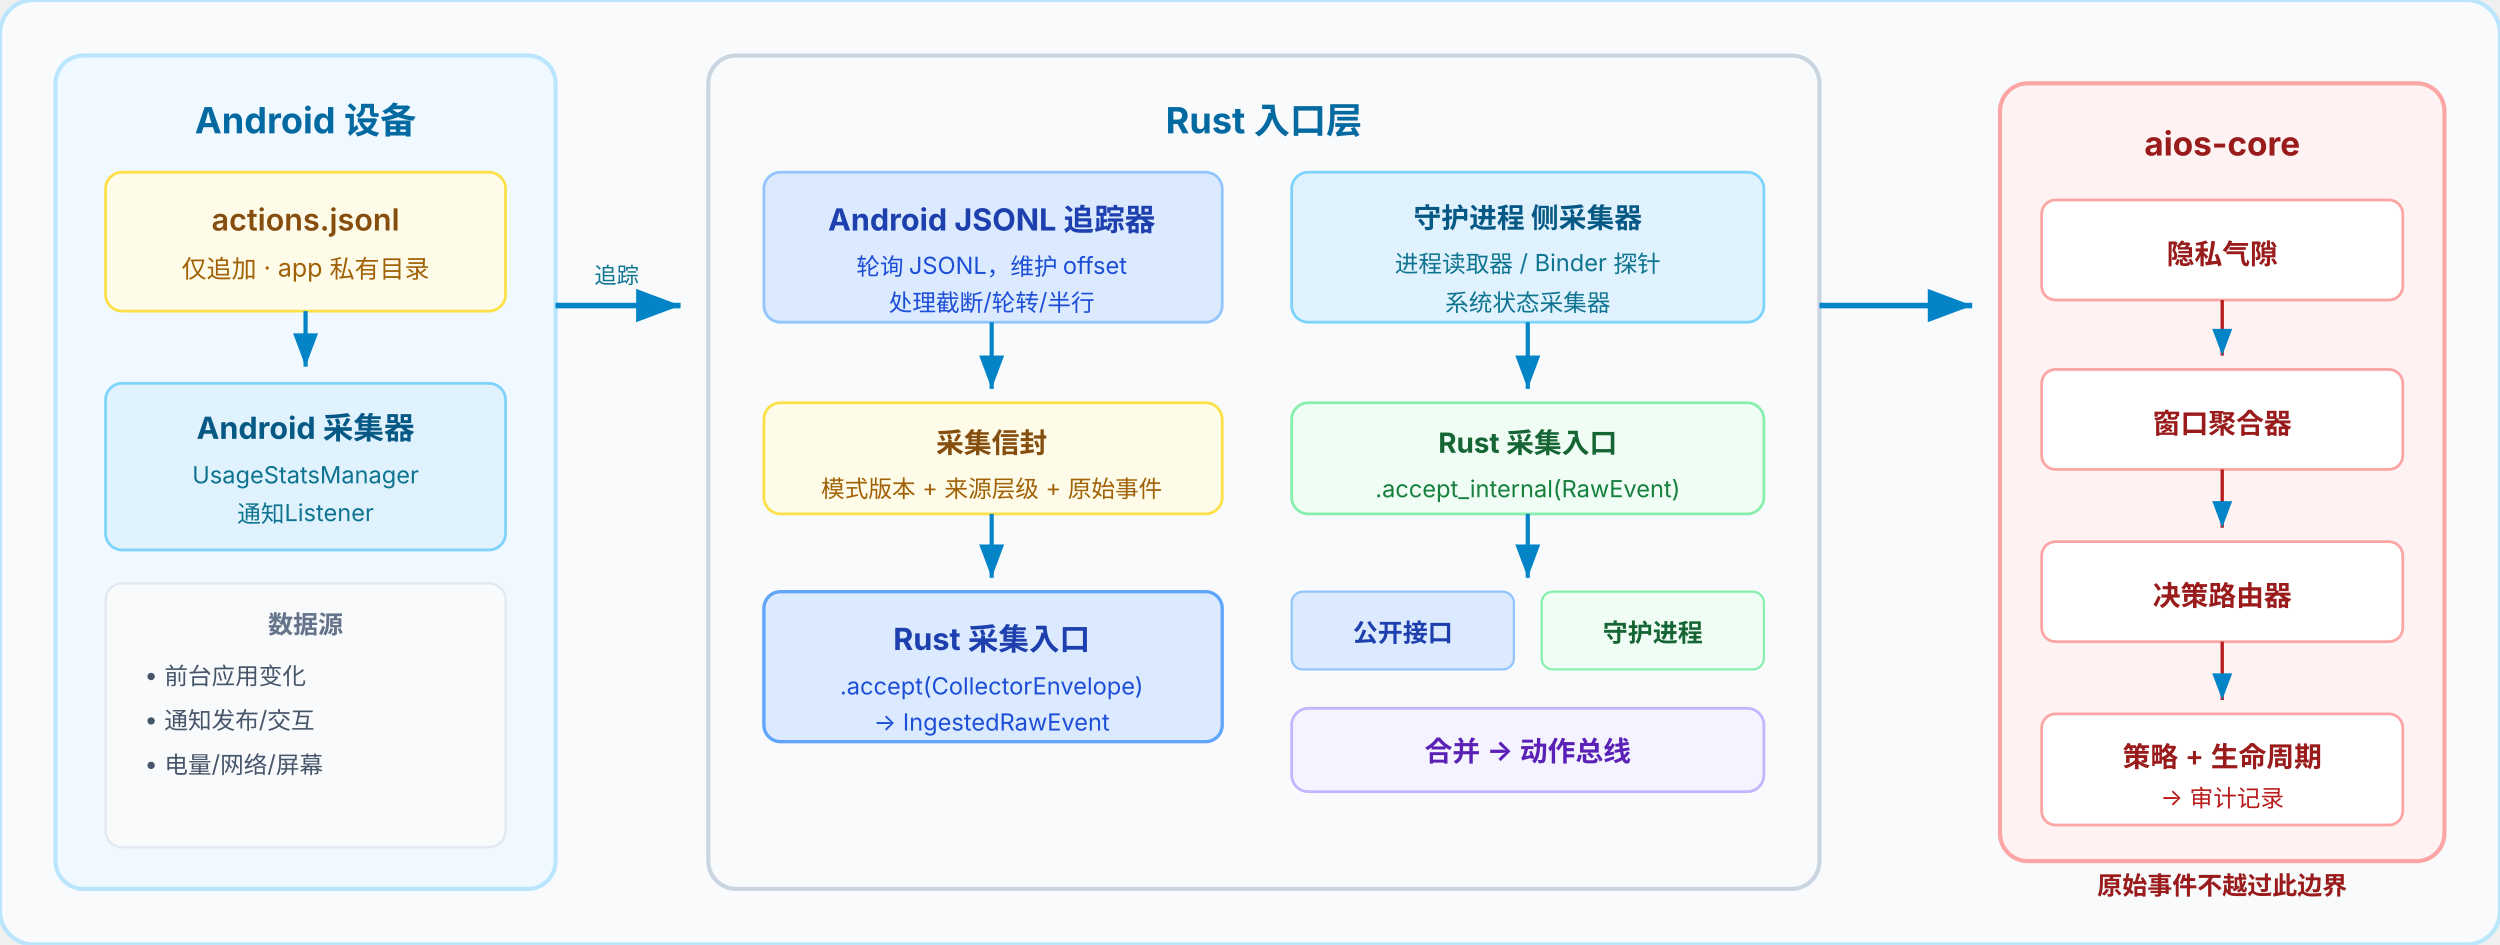
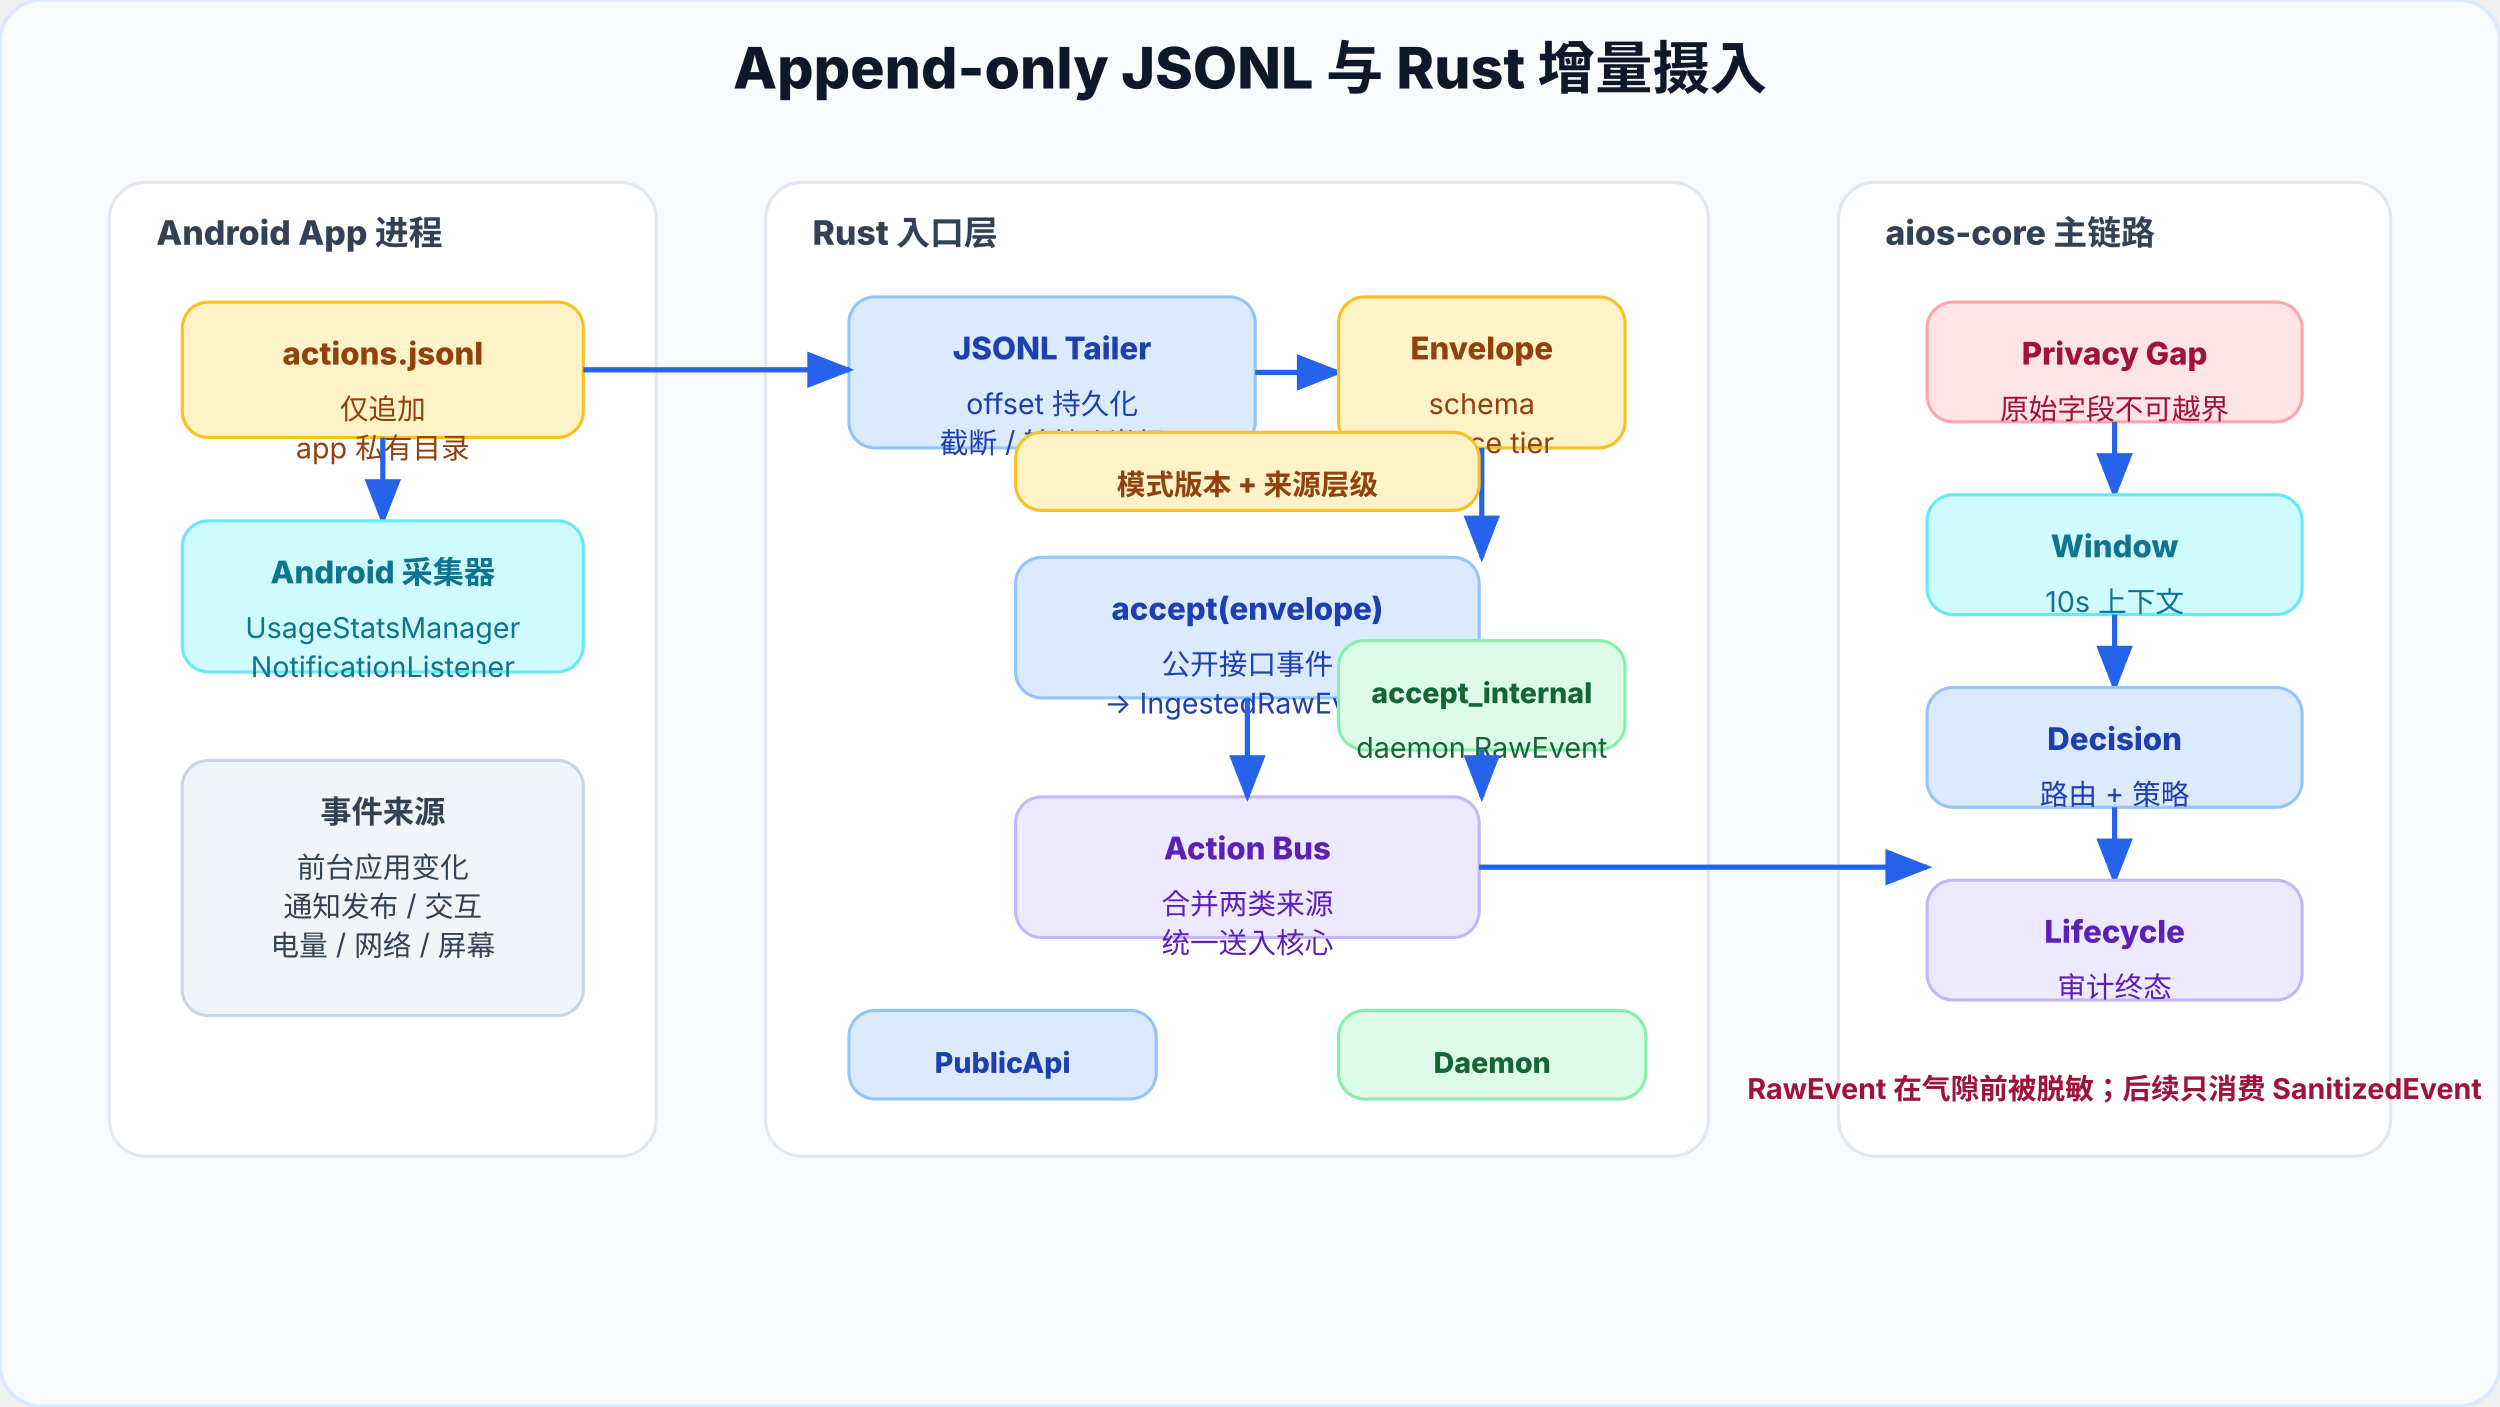
- <svg xmlns="http://www.w3.org/2000/svg" viewBox="0 0 900 340" font-family="system-ui, -apple-system, sans-serif">
+ <svg xmlns="http://www.w3.org/2000/svg" viewBox="0 0 960 540">
  <defs>
-     <marker id="arrow" markerWidth="8" markerHeight="6" refX="8" refY="3" orient="auto">
-       <path d="M0,0 L8,3 L0,6 Z" fill="#0284c7" />
+     <marker id="arrow" markerWidth="9" markerHeight="7" refX="8" refY="3.5" orient="auto" markerUnits="strokeWidth">
+       <path d="M0,0 L9,3.5 L0,7 Z" fill="#2563eb" />
    </marker>
+     <marker id="arrow-muted" markerWidth="9" markerHeight="7" refX="8" refY="3.5" orient="auto" markerUnits="strokeWidth">
+       <path d="M0,0 L9,3.5 L0,7 Z" fill="#94a3b8" />
+     </marker>
+     <style>
+       text { font-family: system-ui, -apple-system, BlinkMacSystemFont, "Segoe UI", sans-serif; }
+       .title { font-size: 22px; font-weight: 800; fill: #0f172a; }
+       .label { font-size: 13px; font-weight: 750; }
+       .small { font-size: 11px; }
+       .tiny { font-size: 10px; }
+       .muted { fill: #64748b; }
+       .box { stroke-width: 1.2; }
+       .soft { fill: #ffffff; stroke: #cbd5e1; stroke-width: 1.1; }
+       .lane-title { font-size: 13px; font-weight: 800; fill: #334155; }
+     </style>
  </defs>
-   <rect width="900" height="340" rx="12" fill="#f8fafc" stroke="#bae6fd" stroke-width="1.5" />
-   <rect x="20" y="20" width="180" height="300" rx="10" fill="#f0f9ff" stroke="#bae6fd" stroke-width="1.5" />
-   <text x="110" y="48" text-anchor="middle" font-size="13" font-weight="700" fill="#0369a1">Android 设备</text>
-   <rect x="38" y="62" width="144" height="50" rx="6" fill="#fefce8" stroke="#fde047" stroke-width="1" />
-   <text x="110" y="83" text-anchor="middle" font-size="11" font-weight="600" fill="#854d0e">actions.jsonl</text>
-   <text x="110" y="100" text-anchor="middle" font-size="9" fill="#a16207">仅追加 · app 私有目录</text>
-   <line x1="110" y1="112" x2="110" y2="132" stroke="#0284c7" stroke-width="1.5" marker-end="url(#arrow)" />
-   <rect x="38" y="138" width="144" height="60" rx="6" fill="#e0f2fe" stroke="#7dd3fc" stroke-width="1" />
-   <text x="110" y="158" text-anchor="middle" font-size="11" font-weight="700" fill="#075985">Android 采集器</text>
-   <text x="110" y="174" text-anchor="middle" font-size="8.5" fill="#0e7490">UsageStatsManager</text>
-   <text x="110" y="188" text-anchor="middle" font-size="8.5" fill="#0e7490">通知Listener</text>
-   <rect x="38" y="210" width="144" height="95" rx="6" fill="#f8fafc" stroke="#e2e8f0" stroke-width="0.8" />
-   <text x="110" y="228" text-anchor="middle" font-size="9" font-weight="600" fill="#64748b">数据源</text>
-   <text x="52" y="246" font-size="8.5" fill="#475569">• 前台应用变化</text>
-   <text x="52" y="262" font-size="8.5" fill="#475569">• 通知发布/交互</text>
-   <text x="52" y="278" font-size="8.5" fill="#475569">• 电量/网络/屏幕</text>
-   <line x1="200" y1="110" x2="245" y2="110" stroke="#0284c7" stroke-width="2" marker-end="url(#arrow)" />
-   <text x="222" y="102" text-anchor="middle" font-size="8" fill="#0e7490">追踪</text>
-   <rect x="255" y="20" width="400" height="300" rx="10" fill="#f8fafc" stroke="#cbd5e1" stroke-width="1.5" />
-   <text x="455" y="48" text-anchor="middle" font-size="13" font-weight="700" fill="#0369a1">Rust 入口层</text>
-   <rect x="275" y="62" width="165" height="54" rx="6" fill="#dbeafe" stroke="#93c5fd" stroke-width="1" />
-   <text x="357" y="83" text-anchor="middle" font-size="11" font-weight="700" fill="#1e40af">Android JSONL 追踪器</text>
-   <text x="357" y="99" text-anchor="middle" font-size="8.5" fill="#1d4ed8">轮询 JSONL，维护 offset</text>
-   <text x="357" y="112" text-anchor="middle" font-size="8.5" fill="#1d4ed8">处理截断/轮转/半行</text>
-   <line x1="357" y1="116" x2="357" y2="140" stroke="#0284c7" stroke-width="1.5" marker-end="url(#arrow)" />
-   <rect x="275" y="145" width="165" height="40" rx="6" fill="#fefce8" stroke="#fde047" stroke-width="1" />
-   <text x="357" y="163" text-anchor="middle" font-size="10" font-weight="700" fill="#854d0e">采集信封</text>
-   <text x="357" y="179" text-anchor="middle" font-size="8.5" fill="#a16207">模式版本 + 来源层级 + 原始事件</text>
-   <line x1="357" y1="185" x2="357" y2="208" stroke="#0284c7" stroke-width="1.5" marker-end="url(#arrow)" />
-   <rect x="275" y="213" width="165" height="54" rx="6" fill="#dbeafe" stroke="#60a5fa" stroke-width="1.2" />
-   <text x="357" y="234" text-anchor="middle" font-size="11" font-weight="700" fill="#1e40af">Rust 采集入口</text>
-   <text x="357" y="250" text-anchor="middle" font-size="8.5" fill="#1d4ed8">.accept(CollectorEnvelope)</text>
-   <text x="357" y="263" text-anchor="middle" font-size="8.5" fill="#1d4ed8">→ IngestedRawEvent</text>
-   <rect x="465" y="62" width="170" height="54" rx="6" fill="#e0f2fe" stroke="#7dd3fc" stroke-width="1" />
-   <text x="550" y="82" text-anchor="middle" font-size="10" font-weight="700" fill="#075985">守护进程 侧采集器</text>
-   <text x="550" y="98" text-anchor="middle" font-size="8.5" fill="#0e7490">进程读取器 / Binder 探针</text>
-   <text x="550" y="112" text-anchor="middle" font-size="8.5" fill="#0e7490">系统状态采集器</text>
-   <line x1="550" y1="116" x2="550" y2="140" stroke="#0284c7" stroke-width="1.5" marker-end="url(#arrow)" />
-   <rect x="465" y="145" width="170" height="40" rx="6" fill="#f0fdf4" stroke="#86efac" stroke-width="1" />
-   <text x="550" y="163" text-anchor="middle" font-size="10" font-weight="700" fill="#166534">Rust 采集入口</text>
-   <text x="550" y="179" text-anchor="middle" font-size="8.5" fill="#15803d">.accept_internal(RawEvent)</text>
-   <line x1="550" y1="185" x2="550" y2="208" stroke="#0284c7" stroke-width="1.5" marker-end="url(#arrow)" />
-   <rect x="465" y="213" width="80" height="28" rx="4" fill="#dbeafe" stroke="#93c5fd" stroke-width="0.8" />
-   <text x="505" y="231" text-anchor="middle" font-size="9" font-weight="600" fill="#1e40af">公开接口</text>
-   <rect x="555" y="213" width="80" height="28" rx="4" fill="#f0fdf4" stroke="#86efac" stroke-width="0.8" />
-   <text x="595" y="231" text-anchor="middle" font-size="9" font-weight="600" fill="#166534">守护进程</text>
-   <rect x="465" y="255" width="170" height="30" rx="6" fill="#f5f3ff" stroke="#c4b5fd" stroke-width="1" />
-   <text x="550" y="274" text-anchor="middle" font-size="10" font-weight="700" fill="#5b21b6">合并 → 动作总线</text>
-   <line x1="655" y1="110" x2="710" y2="110" stroke="#0284c7" stroke-width="2" marker-end="url(#arrow)" />
-   <rect x="720" y="30" width="160" height="280" rx="10" fill="#fef2f2" stroke="#fca5a5" stroke-width="1.5" />
-   <text x="800" y="56" text-anchor="middle" font-size="12" font-weight="700" fill="#991b1b">aios-core</text>
-   <rect x="735" y="72" width="130" height="36" rx="5" fill="#fff" stroke="#fca5a5" stroke-width="1" />
-   <text x="800" y="95" text-anchor="middle" font-size="10" font-weight="600" fill="#991b1b">隐私气隙</text>
-   <line x1="800" y1="108" x2="800" y2="128" stroke="#b91c1c" stroke-width="1.2" marker-end="url(#arrow)" />
-   <rect x="735" y="133" width="130" height="36" rx="5" fill="#fff" stroke="#fca5a5" stroke-width="1" />
-   <text x="800" y="156" text-anchor="middle" font-size="10" font-weight="600" fill="#991b1b">窗口聚合器</text>
-   <line x1="800" y1="169" x2="800" y2="190" stroke="#b91c1c" stroke-width="1.2" marker-end="url(#arrow)" />
-   <rect x="735" y="195" width="130" height="36" rx="5" fill="#fff" stroke="#fca5a5" stroke-width="1" />
-   <text x="800" y="218" text-anchor="middle" font-size="10" font-weight="600" fill="#991b1b">决策路由器</text>
-   <line x1="800" y1="231" x2="800" y2="252" stroke="#b91c1c" stroke-width="1.2" marker-end="url(#arrow)" />
-   <rect x="735" y="257" width="130" height="40" rx="5" fill="#fff" stroke="#fca5a5" stroke-width="1" />
-   <text x="800" y="276" text-anchor="middle" font-size="10" font-weight="600" fill="#991b1b">策略 + 生命周期</text>
-   <text x="800" y="290" text-anchor="middle" font-size="8.5" fill="#b91c1c">→ 审计记录</text>
-   <text x="800" y="322" text-anchor="middle" font-size="9" font-weight="600" fill="#991b1b">原始事件不越过此边界</text>
+   <rect width="960" height="540" rx="16" fill="#f8fafc" stroke="#dbeafe" stroke-width="1.4" />
+   <text x="480" y="34" text-anchor="middle" class="title">Append-only JSONL 与 Rust 增量摄入</text>
+   <rect x="42" y="70" width="210" height="374" rx="14" fill="#ffffff" stroke="#e2e8f0" stroke-width="1.2" />
+   <text x="60" y="94" text-anchor="start" font-size="13" fill="#334155" font-weight="800">Android App 进程</text>
+   <rect x="70" y="116" width="154" height="52" rx="10" fill="#fef3c7" stroke="#fbbf24" class="box" />
+   <text x="147.0" y="140" text-anchor="middle" font-size="12" fill="#92400e" font-weight="800">actions.jsonl</text>
+   <text x="147.0" y="161" text-anchor="middle" font-size="11" fill="#92400e">仅追加</text>
+   <text x="147.0" y="176" text-anchor="middle" font-size="11" fill="#92400e">app 私有目录</text>
+   <line x1="147" y1="168" x2="147" y2="200" stroke="#2563eb" stroke-width="2" marker-end="url(#arrow)" />
+   <rect x="70" y="200" width="154" height="58" rx="10" fill="#cffafe" stroke="#67e8f9" class="box" />
+   <text x="147.0" y="224" text-anchor="middle" font-size="12" fill="#0e7490" font-weight="800">Android 采集器</text>
+   <text x="147.0" y="245" text-anchor="middle" font-size="11" fill="#0e7490">UsageStatsManager</text>
+   <text x="147.0" y="260" text-anchor="middle" font-size="11" fill="#0e7490">NotificationListener</text>
+   <rect x="70" y="292" width="154" height="98" rx="10" fill="#f1f5f9" stroke="#cbd5e1" class="box" />
+   <text x="147.0" y="316" text-anchor="middle" font-size="12" fill="#334155" font-weight="800">事件来源</text>
+   <text x="147.0" y="337" text-anchor="middle" font-size="11" fill="#334155">前台应用变化</text>
+   <text x="147.0" y="352" text-anchor="middle" font-size="11" fill="#334155">通知发布 / 交互</text>
+   <text x="147.0" y="367" text-anchor="middle" font-size="11" fill="#334155">电量 / 网络 / 屏幕</text>
+   <rect x="294" y="70" width="362" height="374" rx="14" fill="#ffffff" stroke="#e2e8f0" stroke-width="1.2" />
+   <text x="312" y="94" text-anchor="start" font-size="13" fill="#334155" font-weight="800">Rust 入口层</text>
+   <rect x="326" y="114" width="156" height="58" rx="10" fill="#dbeafe" stroke="#93c5fd" class="box" />
+   <text x="404.0" y="138" text-anchor="middle" font-size="12" fill="#1e40af" font-weight="800">JSONL Tailer</text>
+   <text x="404.0" y="159" text-anchor="middle" font-size="11" fill="#1e40af">offset 持久化</text>
+   <text x="404.0" y="174" text-anchor="middle" font-size="11" fill="#1e40af">截断 / 轮转 / 半行</text>
+   <line x1="482" y1="143" x2="514" y2="143" stroke="#2563eb" stroke-width="2" marker-end="url(#arrow)" />
+   <rect x="514" y="114" width="110" height="58" rx="10" fill="#fef3c7" stroke="#fbbf24" class="box" />
+   <text x="569.0" y="138" text-anchor="middle" font-size="12" fill="#92400e" font-weight="800">Envelope</text>
+   <text x="569.0" y="159" text-anchor="middle" font-size="11" fill="#92400e">schema</text>
+   <text x="569.0" y="174" text-anchor="middle" font-size="11" fill="#92400e">source tier</text>
+   <line x1="569" y1="172" x2="569" y2="214" stroke="#2563eb" stroke-width="2" marker-end="url(#arrow)" />
+   <rect x="390" y="214" width="178" height="54" rx="10" fill="#dbeafe" stroke="#93c5fd" class="box" />
+   <text x="479.0" y="238" text-anchor="middle" font-size="12" fill="#1e40af" font-weight="800">accept(envelope)</text>
+   <text x="479.0" y="259" text-anchor="middle" font-size="11" fill="#1e40af">公开接口事件</text>
+   <text x="479.0" y="274" text-anchor="middle" font-size="11" fill="#1e40af">-&gt; IngestedRawEvent</text>
+   <rect x="390" y="306" width="178" height="54" rx="10" fill="#ede9fe" stroke="#c4b5fd" class="box" />
+   <text x="479.0" y="330" text-anchor="middle" font-size="12" fill="#5b21b6" font-weight="800">Action Bus</text>
+   <text x="479.0" y="351" text-anchor="middle" font-size="11" fill="#5b21b6">合并两类来源</text>
+   <text x="479.0" y="366" text-anchor="middle" font-size="11" fill="#5b21b6">统一送入核心</text>
+   <line x1="479" y1="268" x2="479" y2="306" stroke="#2563eb" stroke-width="2" marker-end="url(#arrow)" />
+   <rect x="326" y="388" width="118" height="34" rx="10" fill="#dbeafe" stroke="#93c5fd" class="box" />
+   <text x="385.0" y="412" text-anchor="middle" font-size="11" fill="#1e40af" font-weight="800">PublicApi</text>
+   <rect x="514" y="388" width="118" height="34" rx="10" fill="#dcfce7" stroke="#86efac" class="box" />
+   <text x="573.0" y="412" text-anchor="middle" font-size="11" fill="#166534" font-weight="800">Daemon</text>
+   <rect x="390" y="166" width="178" height="30" rx="10" fill="#fef3c7" stroke="#fbbf24" class="box" />
+   <text x="479.0" y="190" text-anchor="middle" font-size="11" fill="#92400e" font-weight="800">模式版本 + 来源层级</text>
+   <rect x="514" y="246" width="110" height="42" rx="10" fill="#dcfce7" stroke="#86efac" class="box" />
+   <text x="569.0" y="270" text-anchor="middle" font-size="11" fill="#166534" font-weight="800">accept_internal</text>
+   <text x="569.0" y="291" text-anchor="middle" font-size="11" fill="#166534">daemon RawEvent</text>
+   <line x1="569" y1="288" x2="569" y2="306" stroke="#2563eb" stroke-width="2" marker-end="url(#arrow)" />
+   <rect x="706" y="70" width="212" height="374" rx="14" fill="#ffffff" stroke="#e2e8f0" stroke-width="1.2" />
+   <text x="724" y="94" text-anchor="start" font-size="13" fill="#334155" font-weight="800">aios-core 主链路</text>
+   <rect x="740" y="116" width="144" height="46" rx="10" fill="#ffe4e6" stroke="#fda4af" class="box" />
+   <text x="812.0" y="140" text-anchor="middle" font-size="12" fill="#9f1239" font-weight="800">Privacy Gap</text>
+   <text x="812.0" y="161" text-anchor="middle" font-size="11" fill="#9f1239">原始字段不可越界</text>
+   <line x1="812" y1="162" x2="812" y2="190" stroke="#2563eb" stroke-width="2" marker-end="url(#arrow)" />
+   <rect x="740" y="190" width="144" height="46" rx="10" fill="#cffafe" stroke="#67e8f9" class="box" />
+   <text x="812.0" y="214" text-anchor="middle" font-size="12" fill="#0e7490" font-weight="800">Window</text>
+   <text x="812.0" y="235" text-anchor="middle" font-size="11" fill="#0e7490">10s 上下文</text>
+   <line x1="812" y1="236" x2="812" y2="264" stroke="#2563eb" stroke-width="2" marker-end="url(#arrow)" />
+   <rect x="740" y="264" width="144" height="46" rx="10" fill="#dbeafe" stroke="#93c5fd" class="box" />
+   <text x="812.0" y="288" text-anchor="middle" font-size="12" fill="#1e40af" font-weight="800">Decision</text>
+   <text x="812.0" y="309" text-anchor="middle" font-size="11" fill="#1e40af">路由 + 策略</text>
+   <line x1="812" y1="310" x2="812" y2="338" stroke="#2563eb" stroke-width="2" marker-end="url(#arrow)" />
+   <rect x="740" y="338" width="144" height="46" rx="10" fill="#ede9fe" stroke="#c4b5fd" class="box" />
+   <text x="812.0" y="362" text-anchor="middle" font-size="12" fill="#5b21b6" font-weight="800">Lifecycle</text>
+   <text x="812.0" y="383" text-anchor="middle" font-size="11" fill="#5b21b6">审计终态</text>
+   <line x1="224" y1="142" x2="326" y2="142" stroke="#2563eb" stroke-width="2" marker-end="url(#arrow)" />
+   <line x1="568" y1="333" x2="740" y2="333" stroke="#2563eb" stroke-width="2" marker-end="url(#arrow)" />
+   <text x="812" y="422" text-anchor="middle" font-size="11" fill="#9f1239" font-weight="700">RawEvent 在气隙前被脱敏；后续只消费 SanitizedEvent</text>
</svg>
